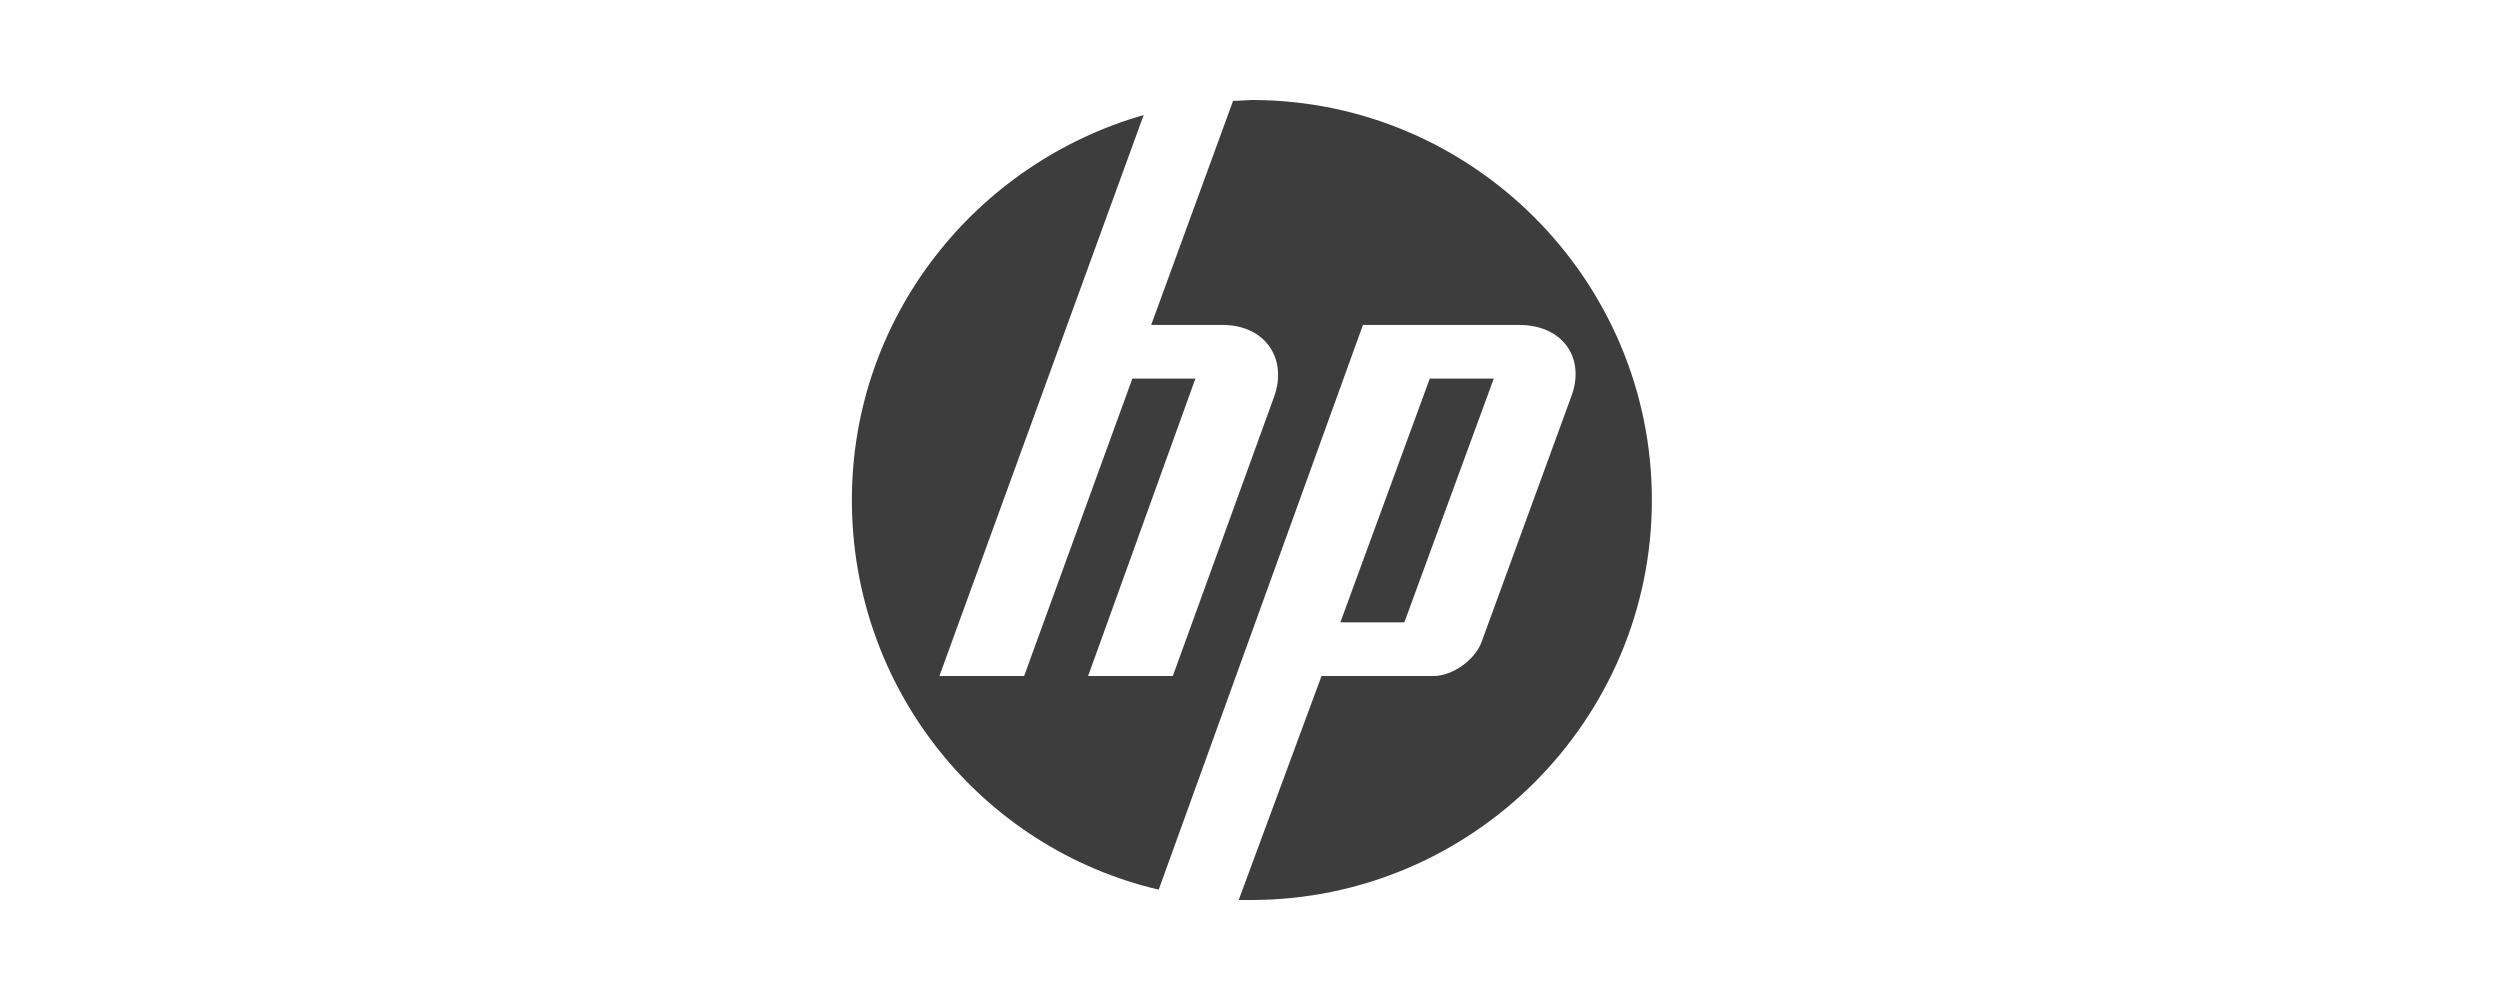
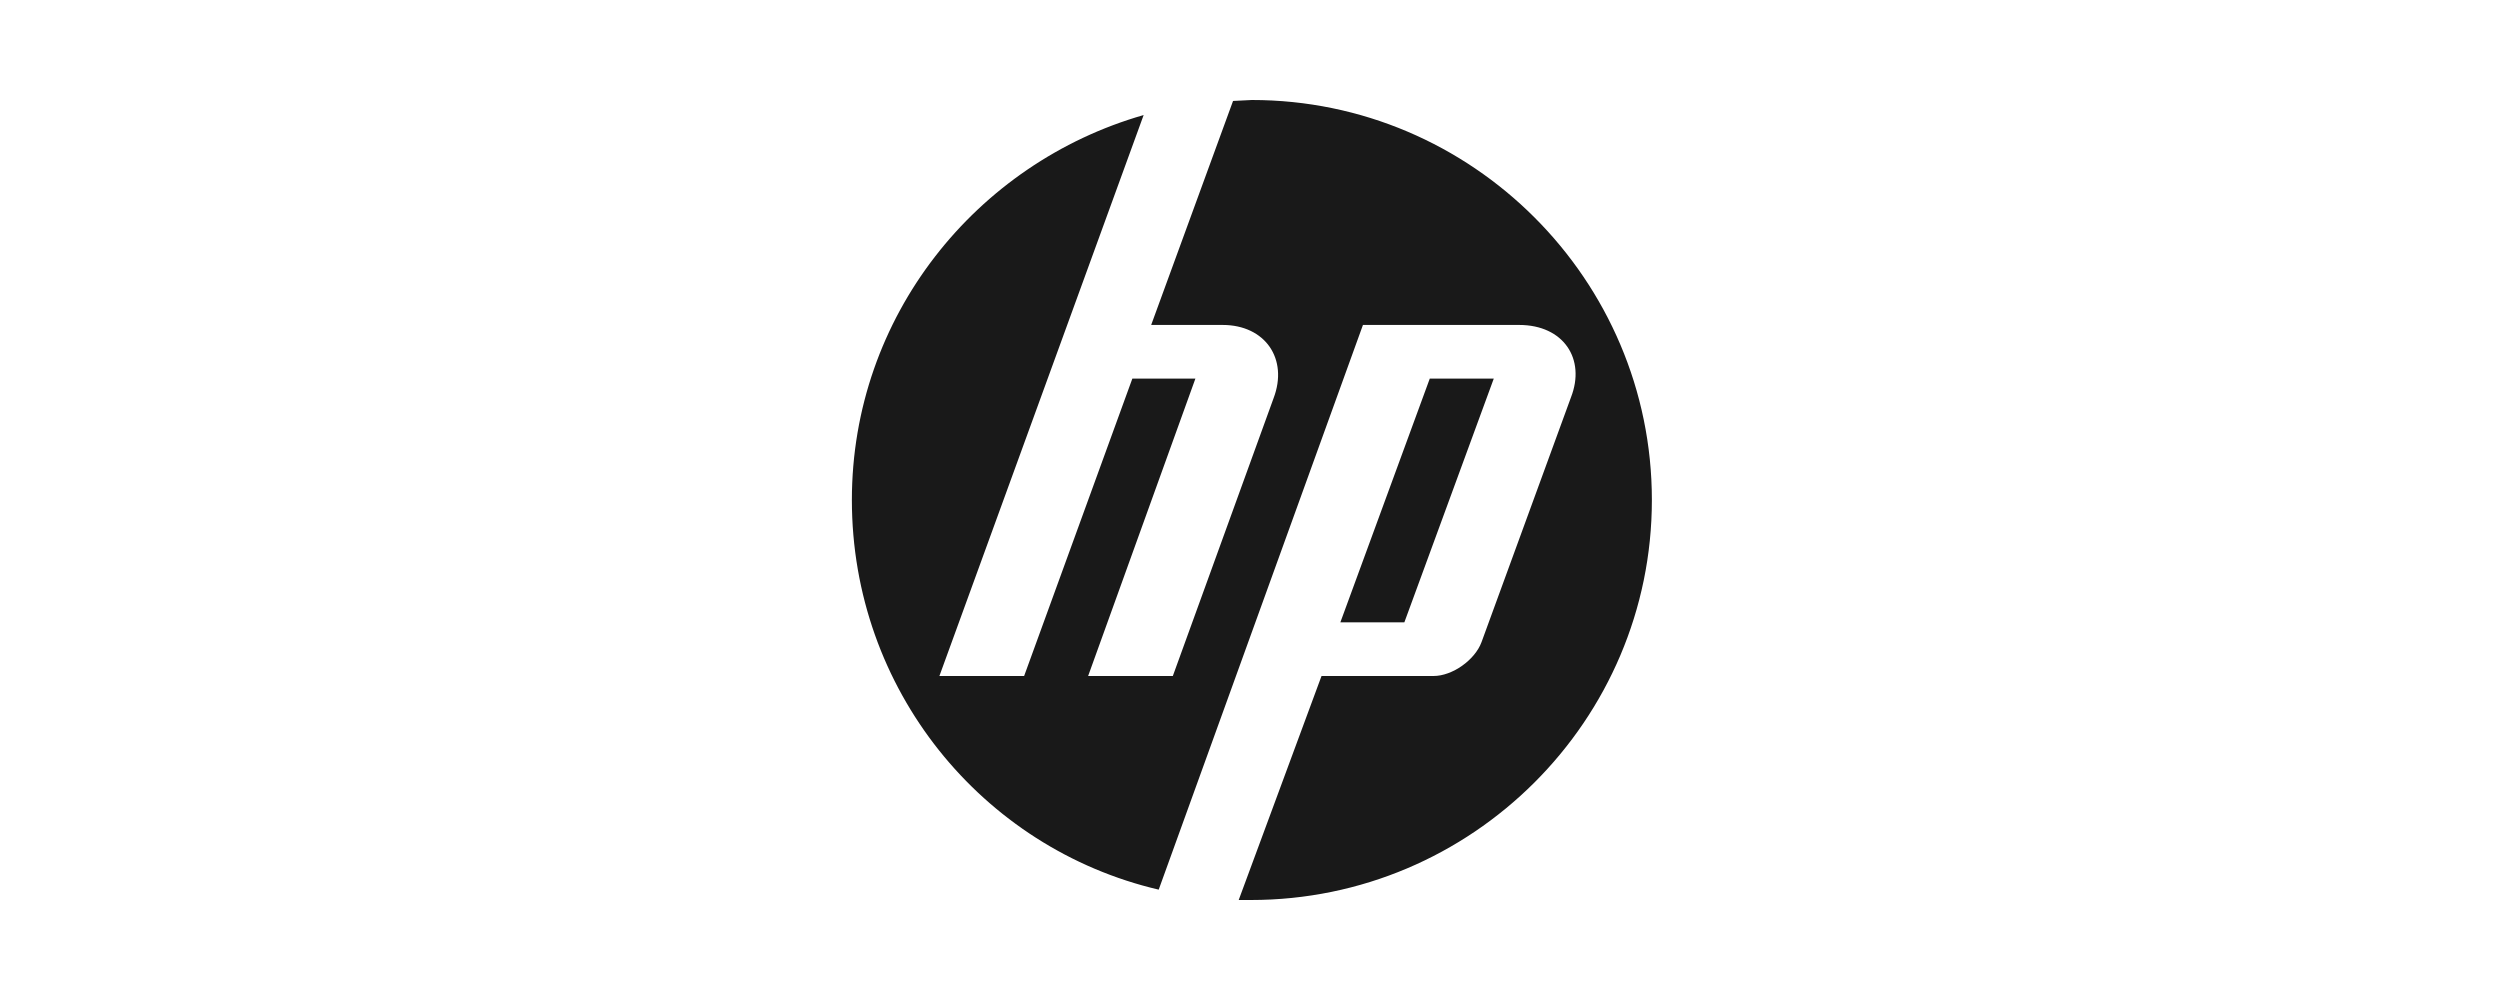
<svg xmlns="http://www.w3.org/2000/svg" width="100" height="40" viewBox="0 0 100 40">
-   <g fill="#3D3D3D" fill-rule="evenodd" transform="translate(34 4)">
+   <g fill="#191919" fill-rule="evenodd" transform="translate(34 4)">
    <path d="M11.746,0.602 L3.576,23.04 L6.965,23.04 L11.294,11.144 L13.816,11.144 L9.525,23.04 L12.913,23.04 L16.941,11.934 C17.544,10.353 16.602,8.998 14.908,8.998 L12.047,8.998 L15.322,0.038 L16.075,0 C24.885,0 32.075,7.191 32.075,16 C32.075,24.809 24.885,32 16.038,32 L15.548,32 L18.861,23.04 L23.341,23.04 C24.094,23.04 24.998,22.4 25.261,21.685 L28.838,11.896 C29.44,10.353 28.536,8.998 26.767,8.998 L20.518,8.998 L12.348,31.586 C5.271,29.929 0.075,23.567 0.075,16 C0.075,8.659 5.045,2.522 11.746,0.602 L11.746,0.602 Z" />
    <polygon points="23.191 11.144 25.751 11.144 22.174 20.894 19.614 20.894" />
  </g>
</svg>
